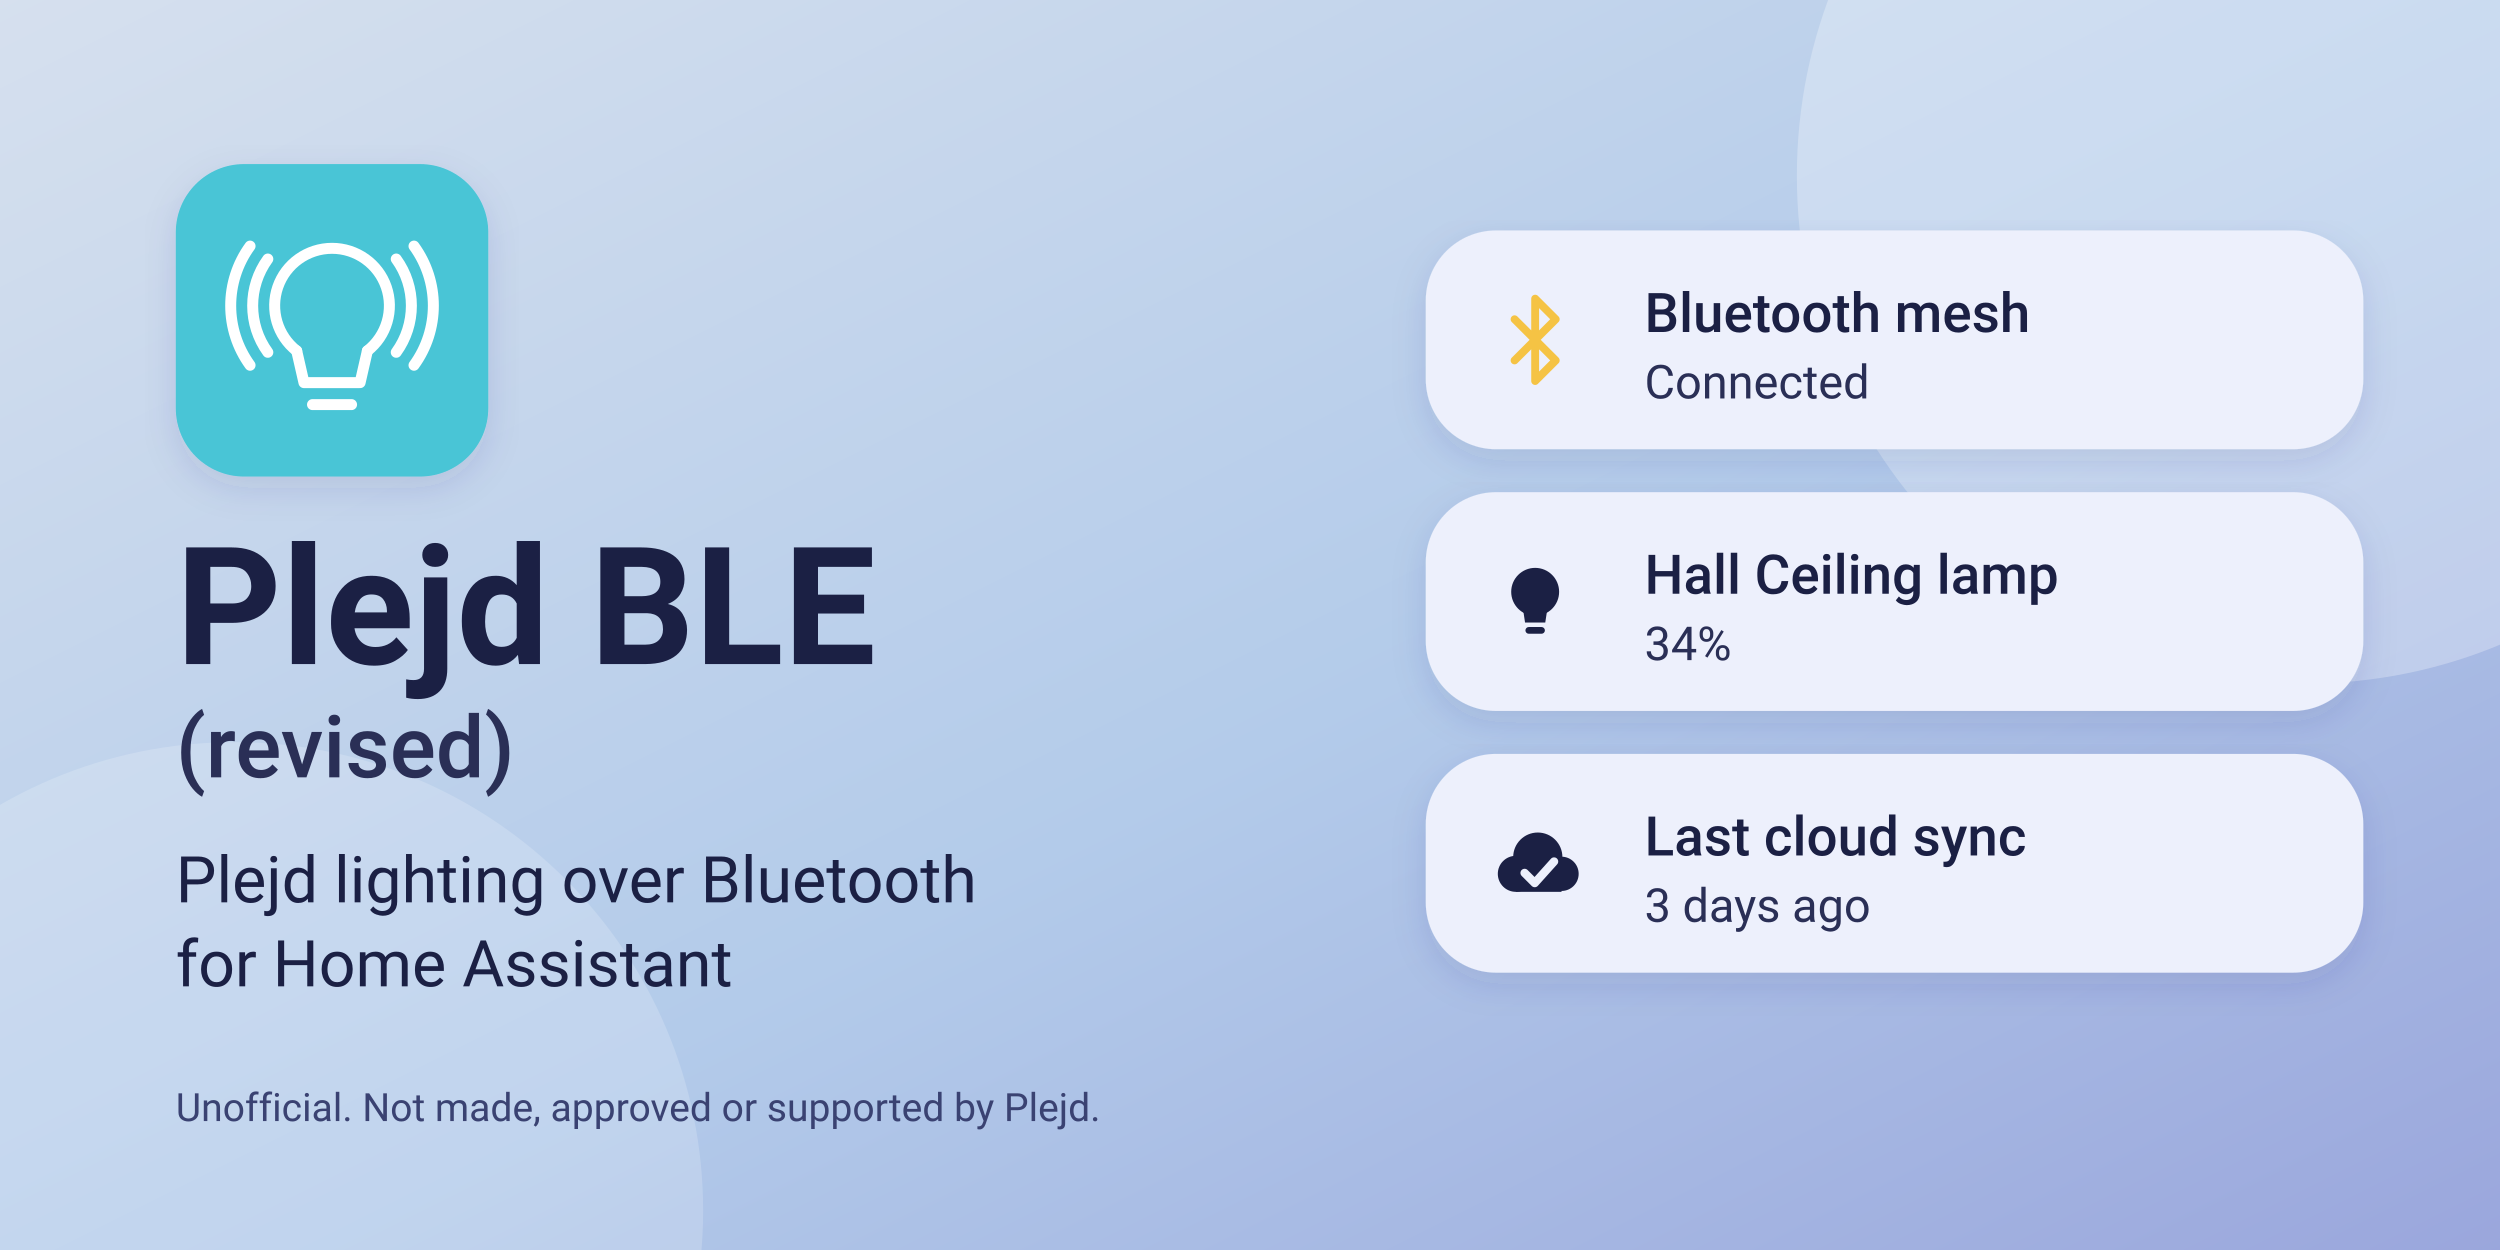
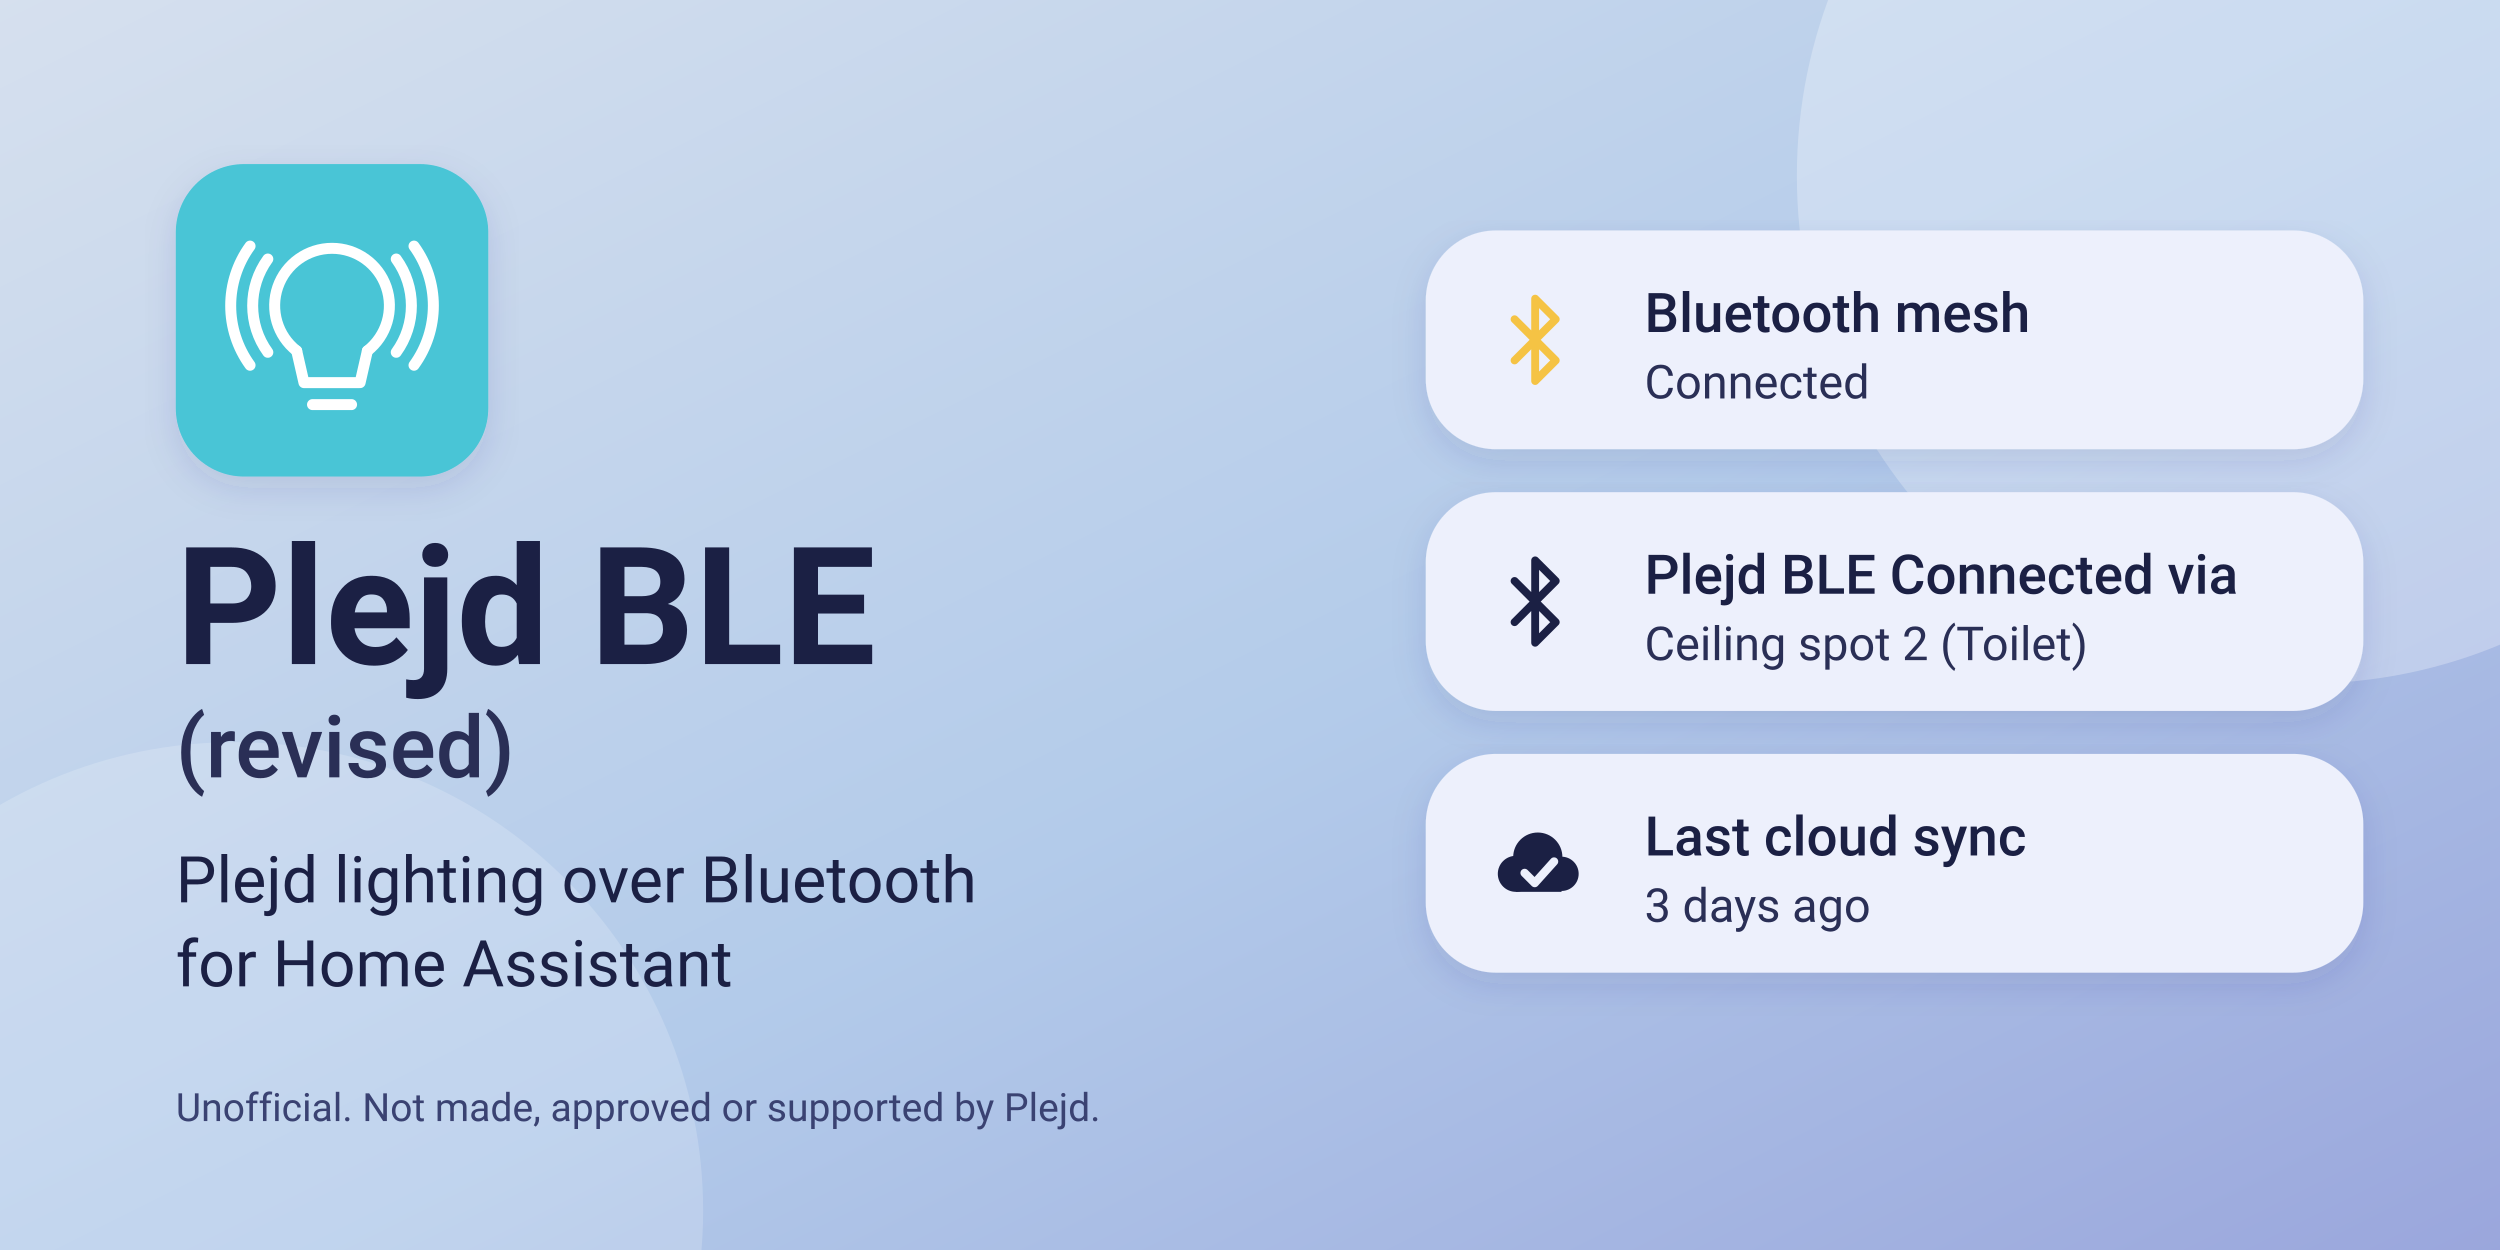
<svg xmlns="http://www.w3.org/2000/svg" width="1280" height="640" viewBox="0 0 1280 640" role="img" aria-labelledby="t d" font-family="-apple-system, BlinkMacSystemFont, &quot;Segoe UI&quot;, Roboto, Inter, &quot;Helvetica Neue&quot;, Arial, sans-serif" text-rendering="geometricPrecision">
  <defs>
    <linearGradient id="bg" x1="0" y1="0" x2="1" y2="1">
      <stop offset="0" stop-color="#d6e0ee" />
      <stop offset="0.55" stop-color="#b3cbea" />
      <stop offset="1" stop-color="#9aa6dc" />
    </linearGradient>
    <filter id="shadow" x="-10%" y="-10%" width="120%" height="130%">
      <feDropShadow dx="0" dy="6" stdDeviation="9" flood-color="#2a3a7a" flood-opacity="0.12" />
    </filter>
  </defs>
  <rect width="1280" height="640" fill="url(#bg)" />
  <circle cx="1180" cy="90" r="260" fill="#ffffff" opacity="0.28" />
  <circle cx="120" cy="620" r="240" fill="#ffffff" opacity="0.18" />
  <g filter="url(#shadow)">
    <g transform="translate(90 84) scale(0.3125)">
      <rect width="512" height="512" rx="112" fill="#48c5d6" />
      <path d="M361.2 155.6 A130 130 0 0 1 361.2 308.4" fill="none" stroke="#fff" stroke-width="18" stroke-linecap="round" stroke-linejoin="round" />
      <path d="M150.8 308.4 A130 130 0 0 1 150.8 155.6" fill="none" stroke="#fff" stroke-width="18" stroke-linecap="round" stroke-linejoin="round" />
      <path d="M390.3 134.4 A166 166 0 0 1 390.3 329.6" fill="none" stroke="#fff" stroke-width="18" stroke-linecap="round" stroke-linejoin="round" />
      <path d="M121.7 329.6 A166 166 0 0 1 121.7 134.4" fill="none" stroke="#fff" stroke-width="18" stroke-linecap="round" stroke-linejoin="round" />
      <path d="M313.9 306.1 A94 94 0 1 0 198.1 306.1" fill="none" stroke="#fff" stroke-width="18" stroke-linecap="round" stroke-linejoin="round" />
      <path d="M198.1 306.1 L210 358.1 L302 358.1 L313.9 306.1" fill="none" stroke="#fff" stroke-width="18" stroke-linecap="round" stroke-linejoin="round" />
      <path d="M224 394.1 L288 394.1" fill="none" stroke="#fff" stroke-width="18" stroke-linecap="round" stroke-linejoin="round" />
    </g>
  </g>
  <text x="90" y="340" font-size="84" font-weight="700" text-anchor="start" fill="#1b2044">Plejd BLE</text>
  <text x="90" y="398" font-size="44" font-weight="500" text-anchor="start" fill="#2a2f56">(revised)</text>
  <text x="90" y="462" font-size="33" font-weight="400" text-anchor="start" fill="#1b2044">Plejd lighting over Bluetooth</text>
  <text x="90" y="505" font-size="33" font-weight="400" text-anchor="start" fill="#1b2044">for Home Assistant</text>
  <text x="90" y="574" font-size="20" font-weight="400" text-anchor="start" fill="#3a4272">Unofficial. Not made, approved or supported by Plejd.</text>
  <rect x="730" y="118" width="480" height="112" rx="36" fill="#edf0fc" filter="url(#shadow)" />
  <g transform="translate(763.00 151.00) scale(1.9167)">
    <path d="M6.5 6.5 L17.5 17.5 L12 23 L12 1 L17.5 6.5 L6.5 17.5" fill="none" stroke="#f5c344" stroke-width="2.1" stroke-linecap="round" stroke-linejoin="round" />
  </g>
  <text x="842" y="170.0" font-size="28" font-weight="500" text-anchor="start" fill="#1b2044">Bluetooth mesh</text>
  <text x="842" y="204.0" font-size="24" font-weight="400" text-anchor="start" fill="#2a2f56">Connected</text>
  <rect x="730" y="252" width="480" height="112" rx="36" fill="#edf0fc" filter="url(#shadow)" />
  <g transform="translate(763.00 285.00) scale(1.9167)">
-     <g fill="#1b2044">
-       <circle cx="12" cy="9.4" r="6.4" />
-       <path d="M8.6 13 L15.4 13 L14.7 17.6 L9.3 17.6 Z" />
-       <rect x="9.4" y="18.8" width="5.2" height="1.8" rx="0.9" />
-     </g>
+     <path d="M6.5 6.5 L17.5 17.5 L12 23 L12 1 L17.5 6.5 L6.5 17.5" fill="none" stroke="#1b2044" stroke-width="2.1" stroke-linecap="round" stroke-linejoin="round" />
  </g>
-   <text x="842" y="304.0" font-size="28" font-weight="500" text-anchor="start" fill="#1b2044">Hall Ceiling lamp</text>
-   <text x="842" y="338.0" font-size="24" font-weight="400" text-anchor="start" fill="#2a2f56">34%</text>
+   <text x="842" y="304.0" font-size="28" font-weight="500" text-anchor="start" fill="#1b2044">Plejd BLE Connected via</text>
+   <text x="842" y="338.0" font-size="24" font-weight="400" text-anchor="start" fill="#2a2f56">Ceiling spot 2 (Toilet)</text>
  <rect x="730" y="386" width="480" height="112" rx="36" fill="#edf0fc" filter="url(#shadow)" />
  <g transform="translate(759.00 415.00) scale(2.25)">
    <g fill="#1b2044">
      <circle cx="7.6" cy="14.4" r="4.1" />
      <circle cx="12.6" cy="10.6" r="5.6" />
      <circle cx="18" cy="14.4" r="3.9" />
      <rect x="7.6" y="14.4" width="10.4" height="4.1" />
    </g>
    <path d="M9.6 14.2 L11.9 16.5 L16.3 11.6" fill="none" stroke="#edf0fc" stroke-width="1.9" stroke-linecap="round" stroke-linejoin="round" />
  </g>
  <text x="842" y="438.0" font-size="28" font-weight="500" text-anchor="start" fill="#1b2044">Last cloud sync</text>
  <text x="842" y="472.0" font-size="24" font-weight="400" text-anchor="start" fill="#2a2f56">3 days ago</text>
</svg>
